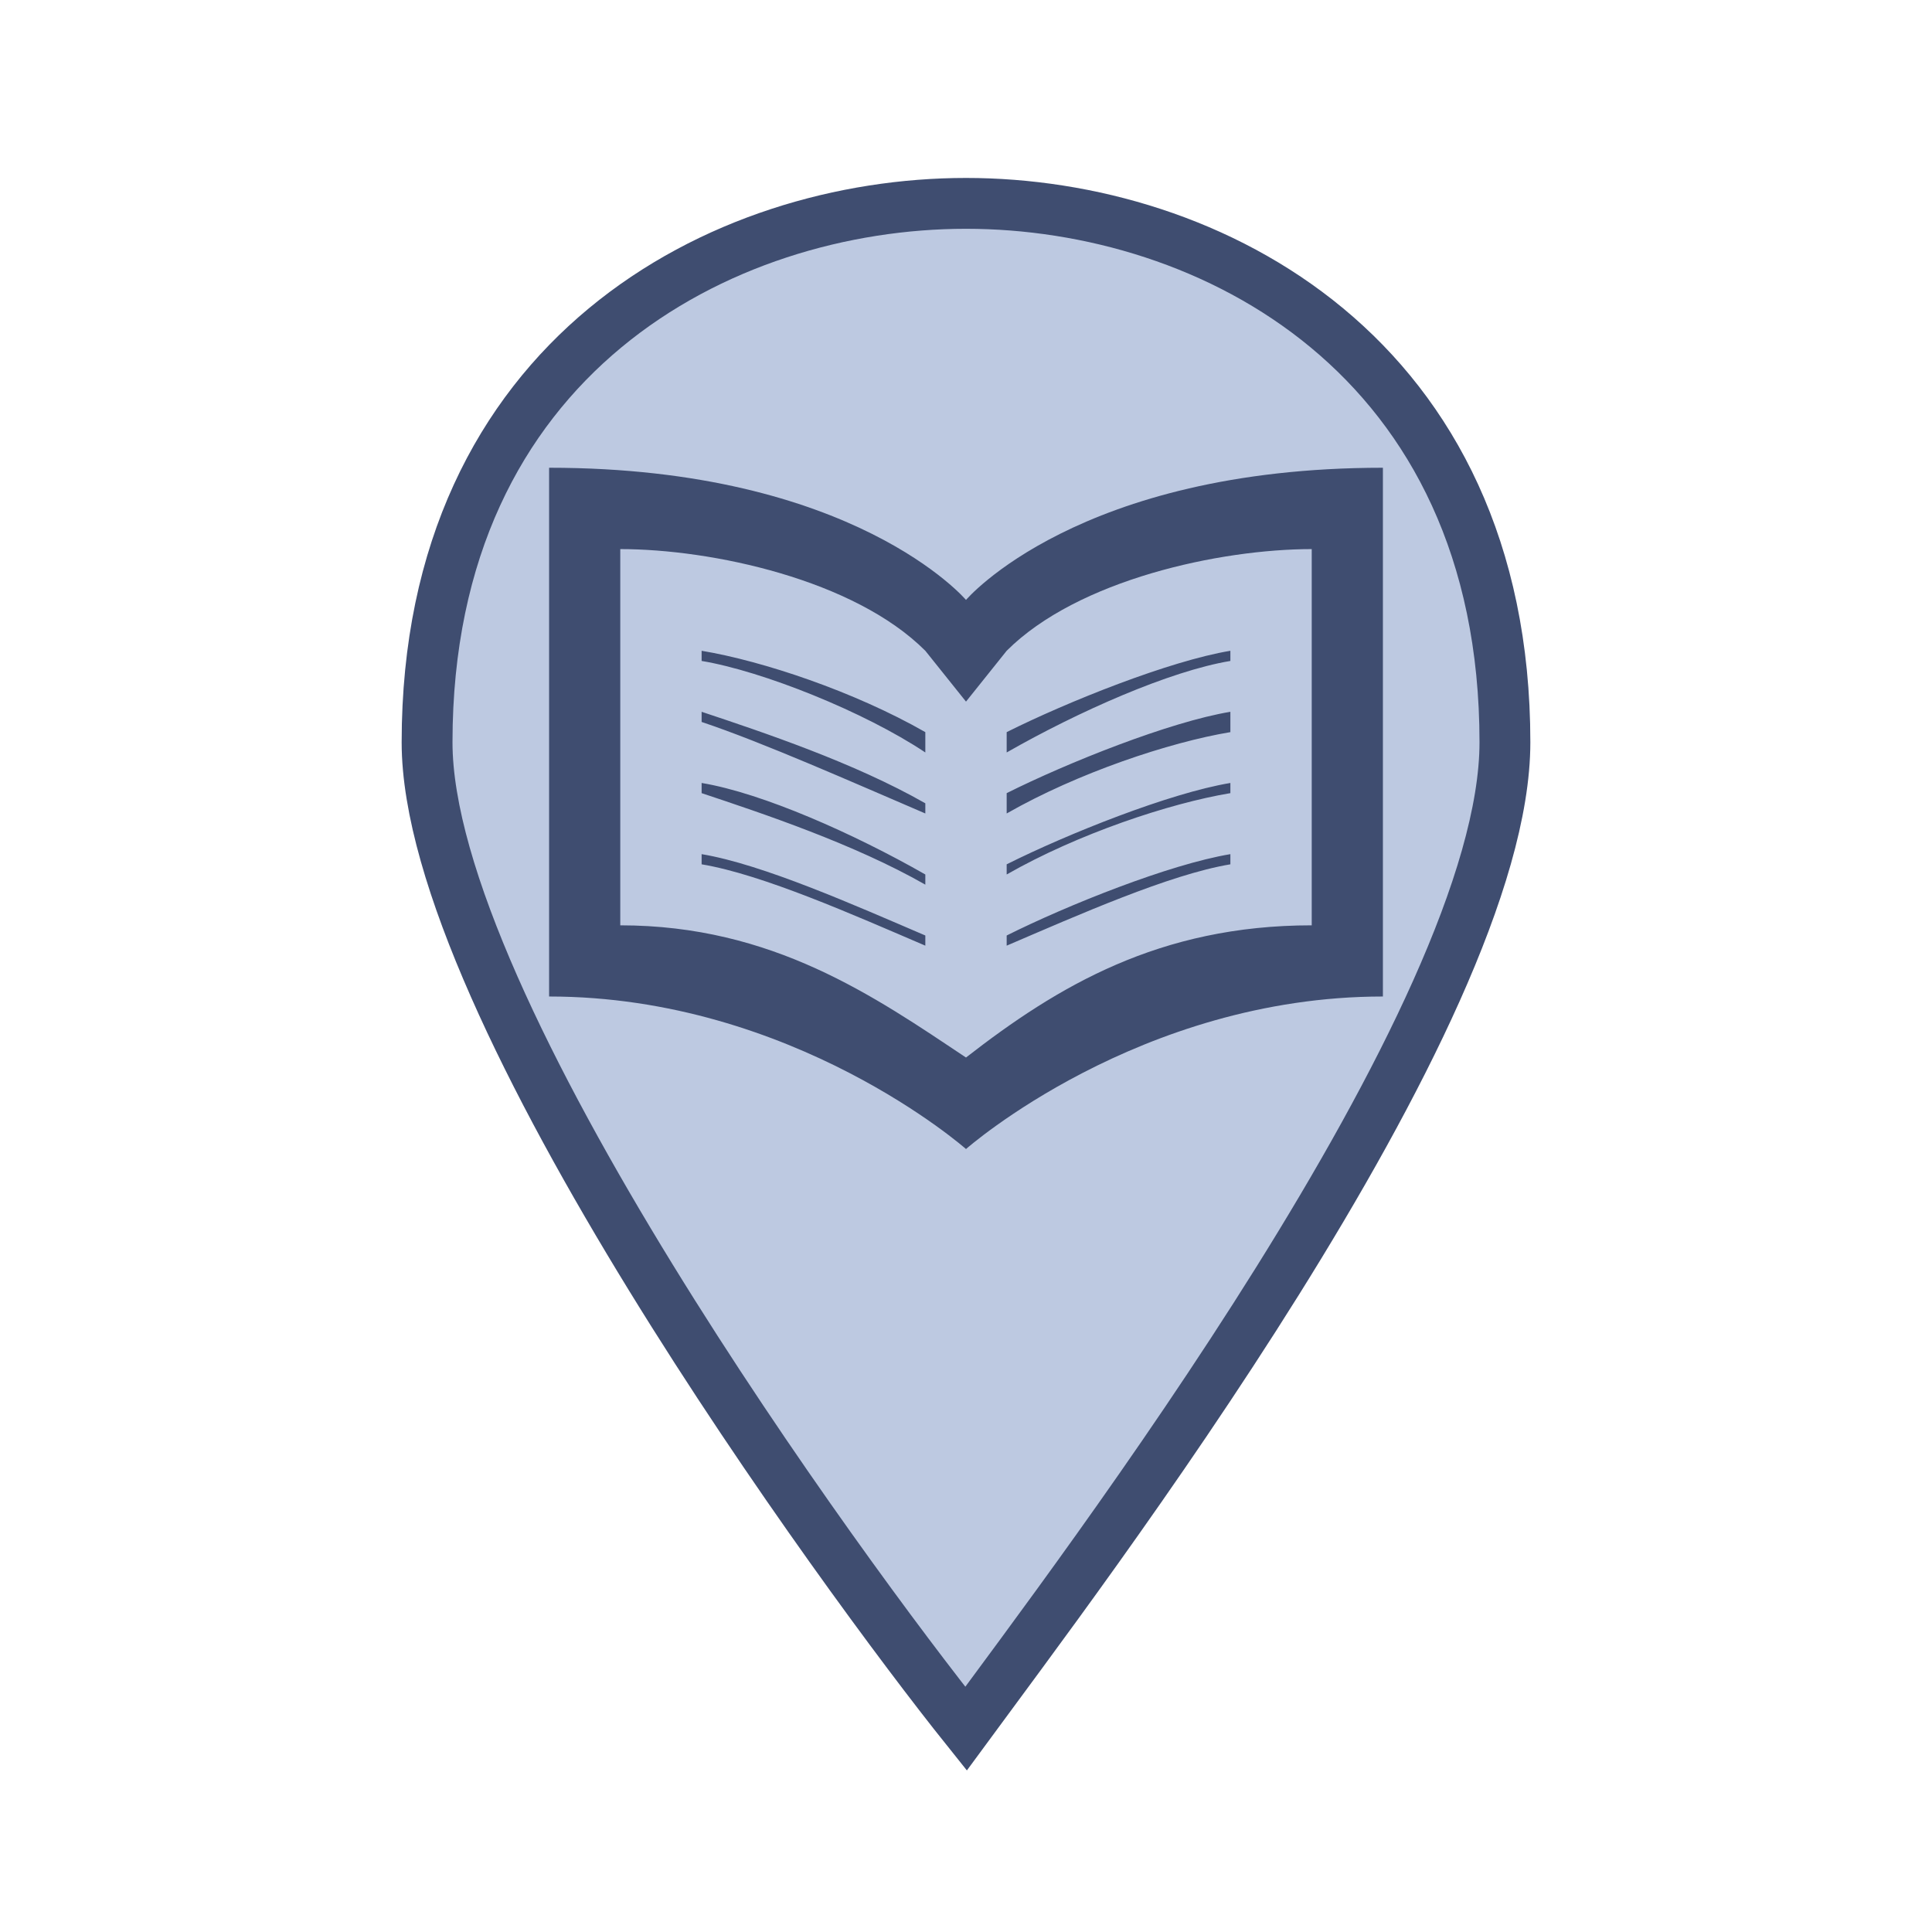
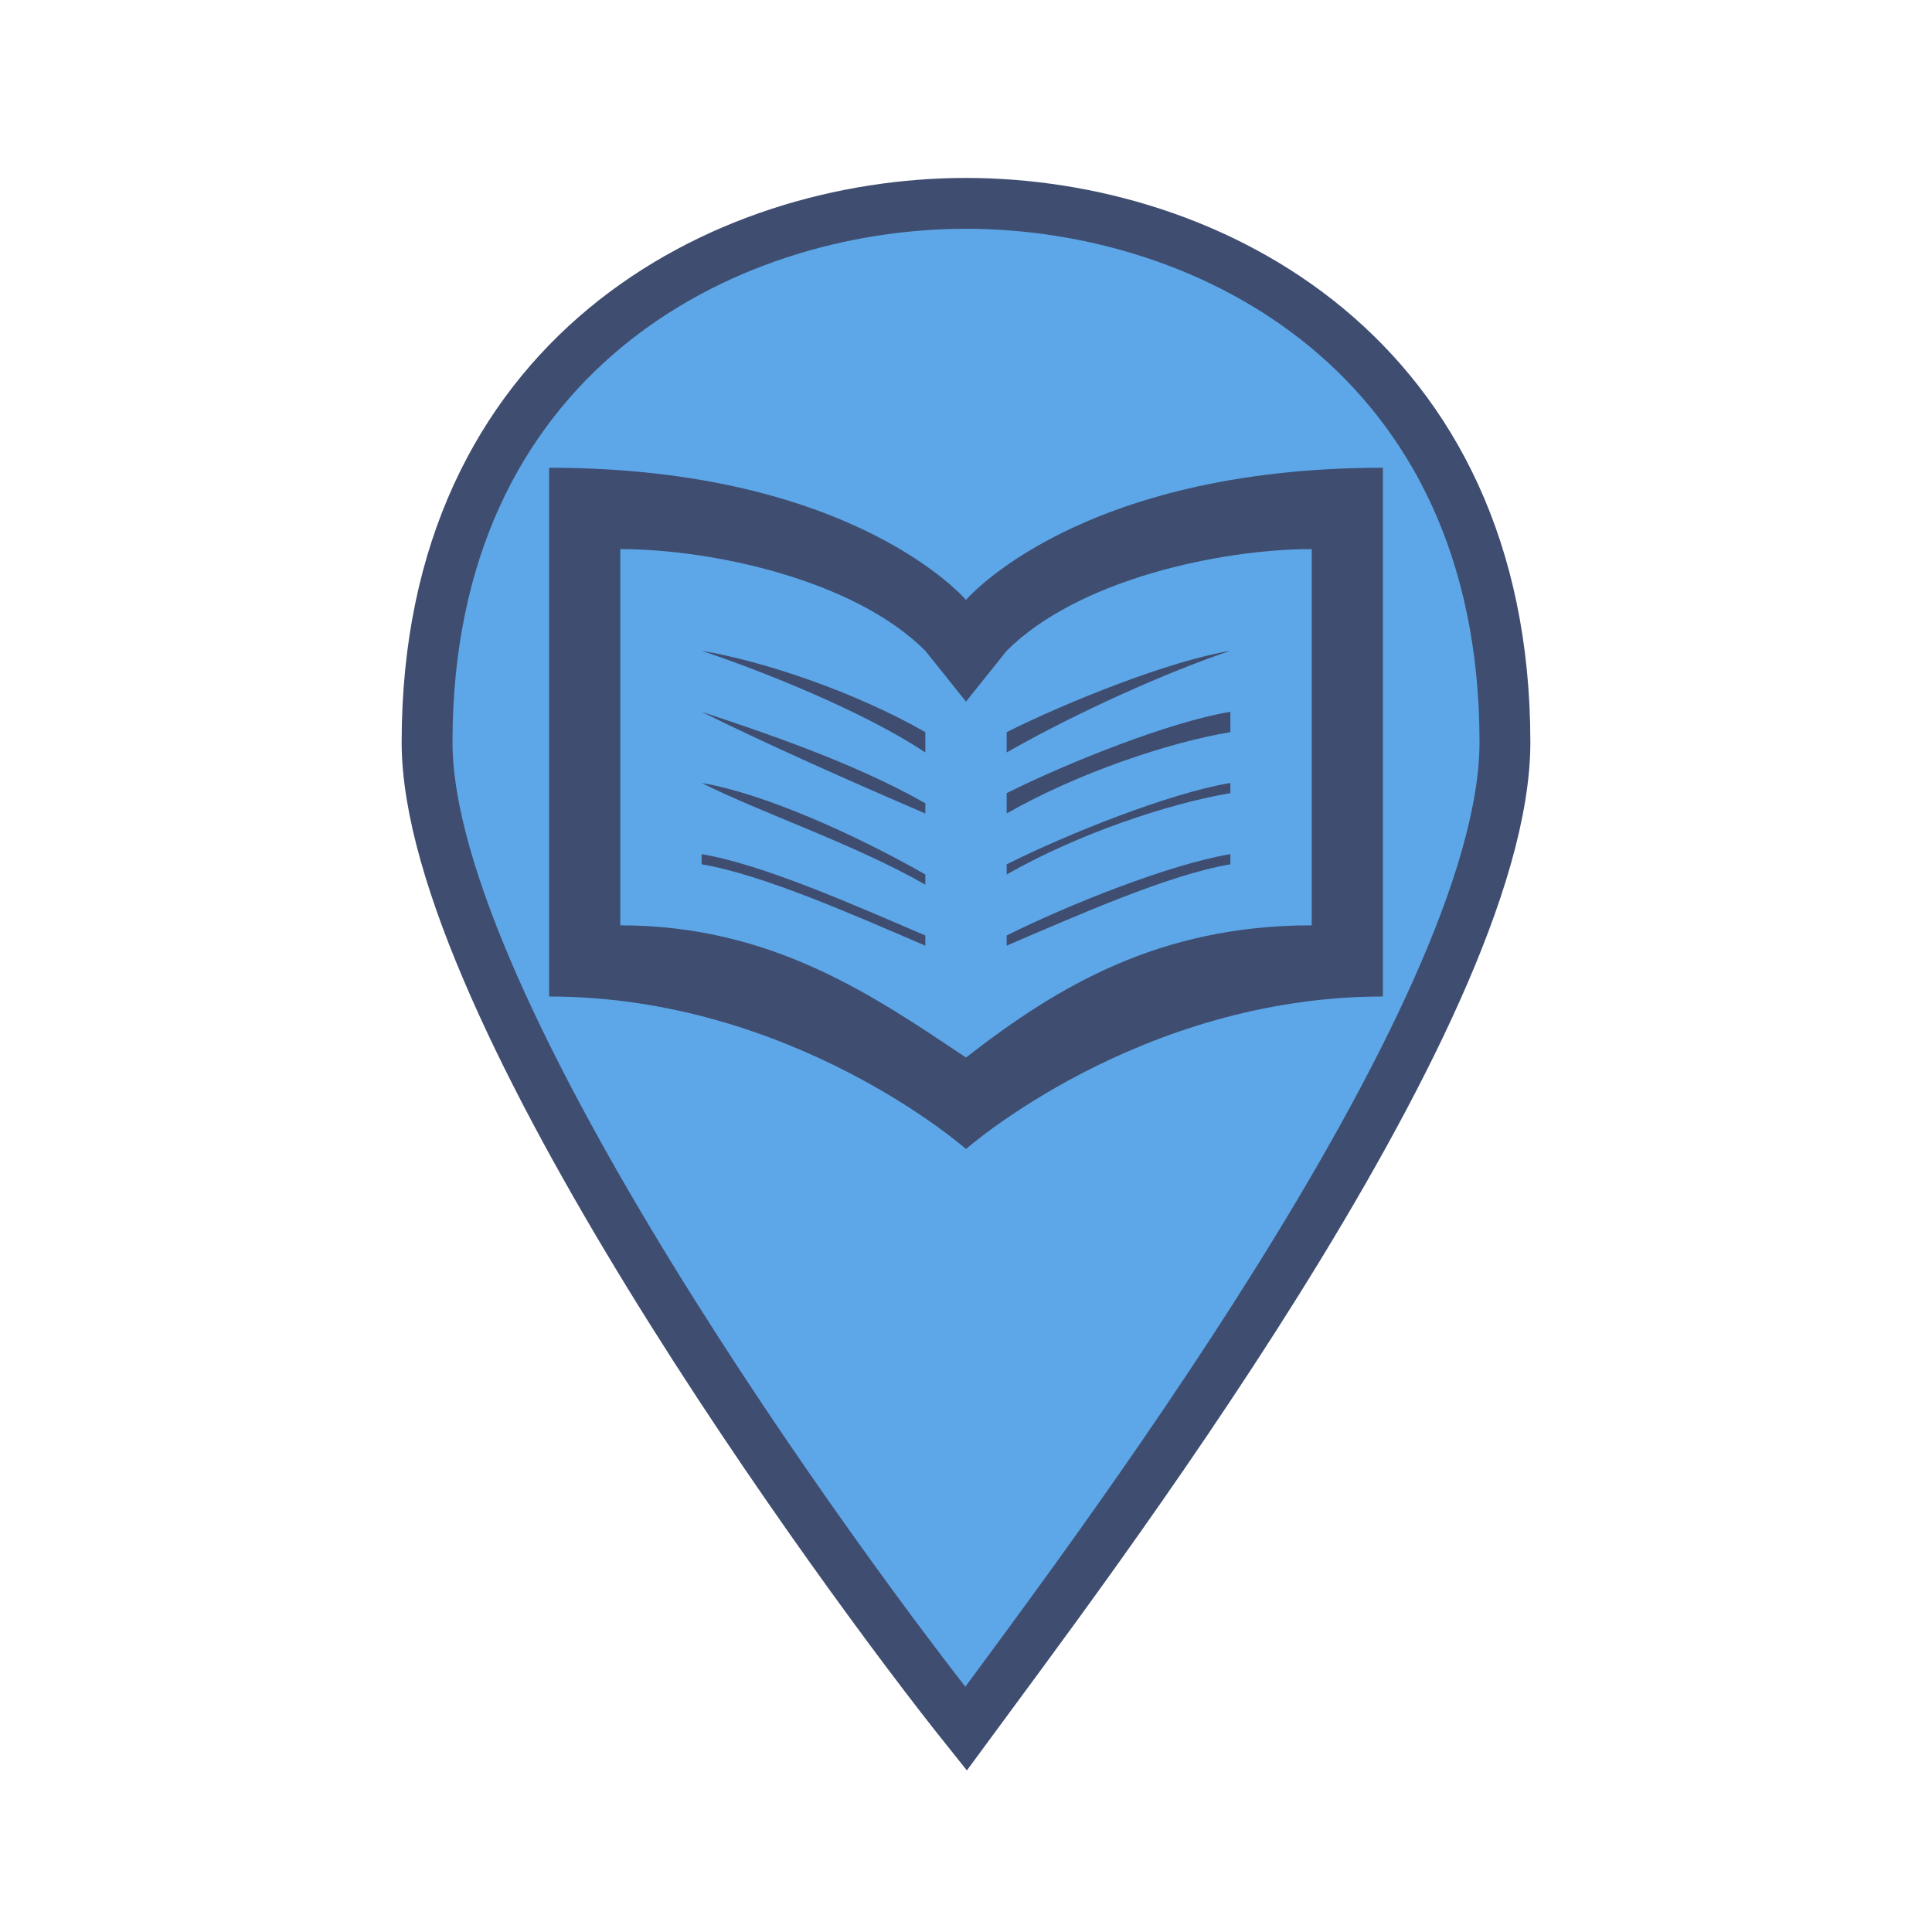
<svg xmlns="http://www.w3.org/2000/svg" version="1.1" id="Layer_1" x="0px" y="0px" viewBox="0 0 19 19" style="enable-background:new 0 0 19 19;" xml:space="preserve">
  <style type="text/css">
	.st0{fill:none;}
- 	.st1{fill:#BDC9E1;stroke:#3F4D70;stroke-width:0.5;stroke-miterlimit:10;}
+ 	.st1{fill:#5DA7E8;stroke:#3F4D70;stroke-width:0.5;stroke-miterlimit:10;}
	.st2{fill:#3F4D70;}
</style>
  <rect class="st0" width="19" height="19" />
  <path class="st1" d="M9.5,2C7.1,2,4.2,3.5,4.2,7.3c0,2.6,4.1,8.2,5.3,9.7c1.1-1.5,5.3-7,5.3-9.7C14.8,3.5,11.9,2,9.5,2z" />
-   <path class="st2" d="M5.4,4.6v5.2c2.4,0,4.1,1.5,4.1,1.5s1.7-1.5,4.1-1.5V4.6c-3,0-4.1,1.3-4.1,1.3S8.4,4.6,5.4,4.6z M6.1,5.4  c0.9,0,2.3,0.3,3,1l0.4,0.5l0.4-0.5c0.7-0.7,2.1-1,3-1v3.7c-1.5,0-2.5,0.6-3.4,1.3C8.6,9.8,7.6,9.1,6.1,9.1V5.4z M6.9,6.4v0.1  C7.5,6.6,8.5,7,9.1,7.4V7.2C8.4,6.8,7.5,6.5,6.9,6.4z M12.1,6.4c-0.6,0.1-1.6,0.5-2.2,0.8v0.2c0.7-0.4,1.6-0.8,2.2-0.9V6.4z M6.9,7  v0.1C7.5,7.3,8.4,7.7,9.1,8V7.9C8.4,7.5,7.5,7.2,6.9,7z M12.1,7c-0.6,0.1-1.6,0.5-2.2,0.8V8c0.7-0.4,1.6-0.7,2.2-0.8V7z M6.9,7.7  v0.1C7.5,8,8.4,8.3,9.1,8.7V8.6C8.4,8.2,7.5,7.8,6.9,7.7z M12.1,7.7c-0.6,0.1-1.6,0.5-2.2,0.8v0.1c0.7-0.4,1.6-0.7,2.2-0.8V7.7z   M6.9,8.4v0.1C7.5,8.6,8.4,9,9.1,9.3V9.2C8.4,8.9,7.5,8.5,6.9,8.4z M12.1,8.4c-0.6,0.1-1.6,0.5-2.2,0.8v0.1c0.7-0.3,1.6-0.7,2.2-0.8  V8.4z" />
+   <path class="st2" d="M5.4,4.6v5.2c2.4,0,4.1,1.5,4.1,1.5s1.7-1.5,4.1-1.5V4.6c-3,0-4.1,1.3-4.1,1.3S8.4,4.6,5.4,4.6z M6.1,5.4  c0.9,0,2.3,0.3,3,1l0.4,0.5l0.4-0.5c0.7-0.7,2.1-1,3-1v3.7c-1.5,0-2.5,0.6-3.4,1.3C8.6,9.8,7.6,9.1,6.1,9.1V5.4z M6.9,6.4L6.9,6.4  c0.6,0.2,1.6,0.6,2.2,1V7.2C8.4,6.8,7.5,6.5,6.9,6.4z M12.1,6.4c-0.6,0.1-1.6,0.5-2.2,0.8v0.2C10.6,7,11.5,6.6,12.1,6.4L12.1,6.4z   M6.9,7L6.9,7c0.6,0.3,1.5,0.7,2.2,1V7.9C8.4,7.5,7.5,7.2,6.9,7z M12.1,7c-0.6,0.1-1.6,0.5-2.2,0.8V8c0.7-0.4,1.6-0.7,2.2-0.8V7z   M6.9,7.7L6.9,7.7c0.6,0.3,1.5,0.6,2.2,1V8.6C8.4,8.2,7.5,7.8,6.9,7.7z M12.1,7.7c-0.6,0.1-1.6,0.5-2.2,0.8v0.1  c0.7-0.4,1.6-0.7,2.2-0.8V7.7z M6.9,8.4v0.1C7.5,8.6,8.4,9,9.1,9.3V9.2C8.4,8.9,7.5,8.5,6.9,8.4z M12.1,8.4  c-0.6,0.1-1.6,0.5-2.2,0.8v0.1c0.7-0.3,1.6-0.7,2.2-0.8V8.4z" />
</svg>
